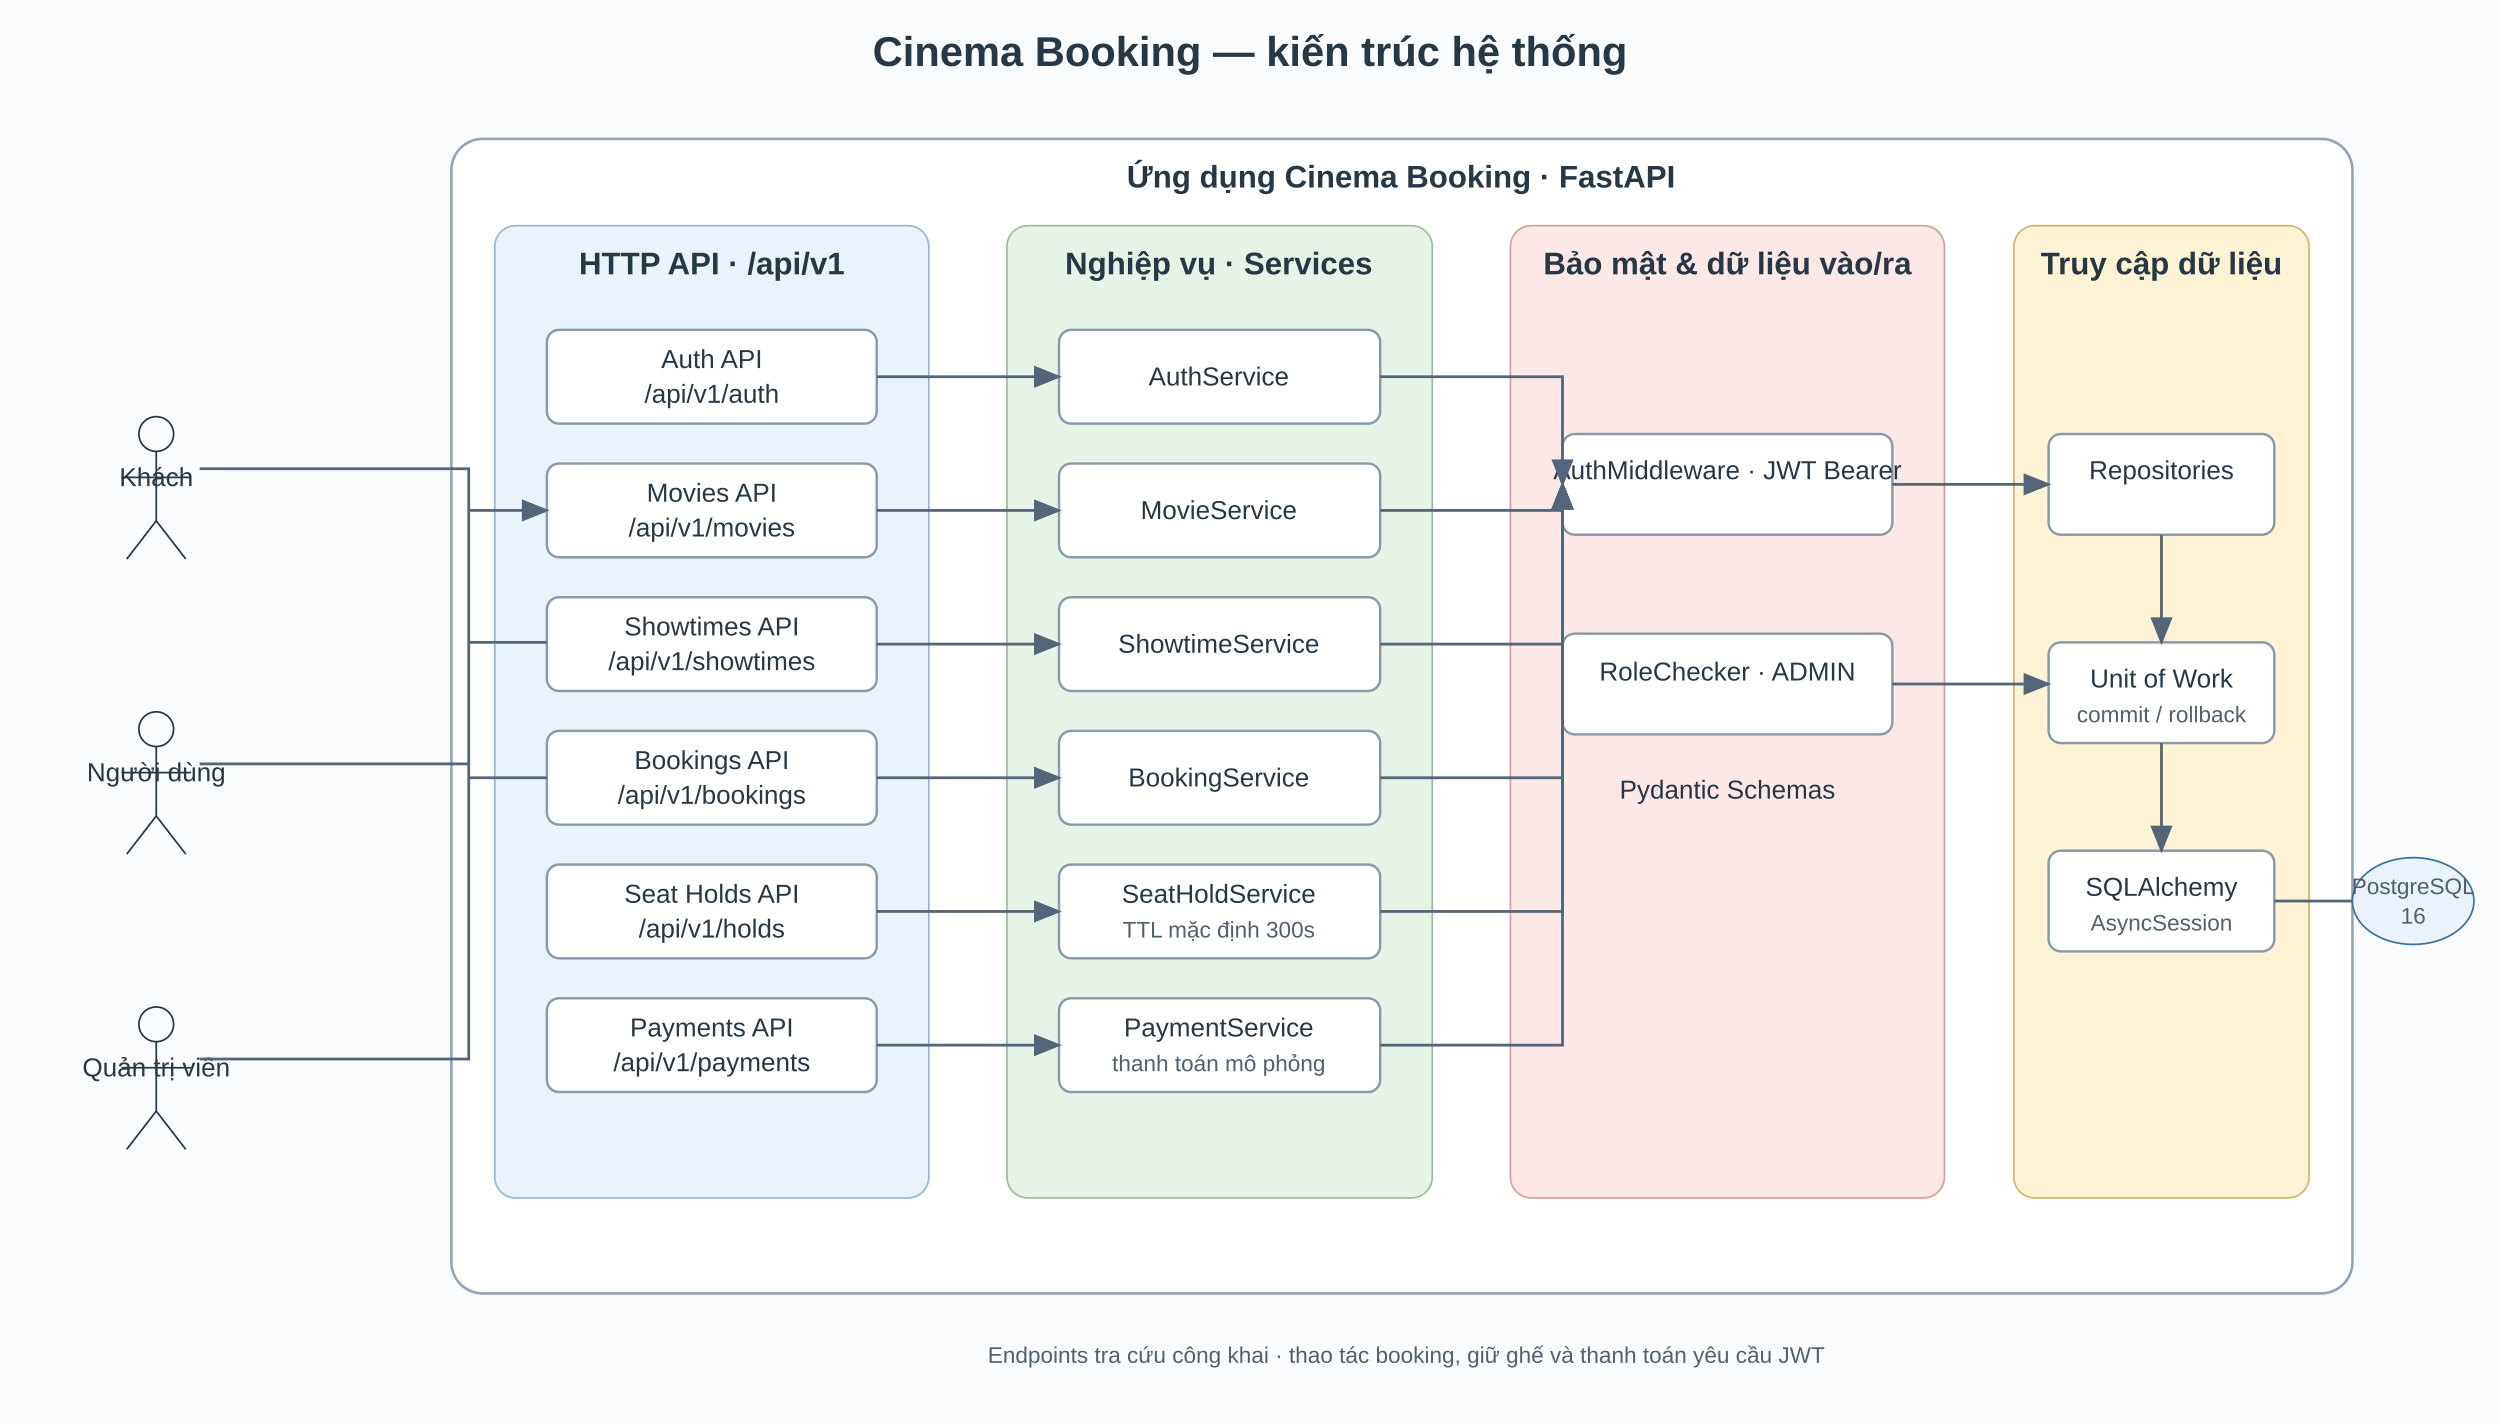
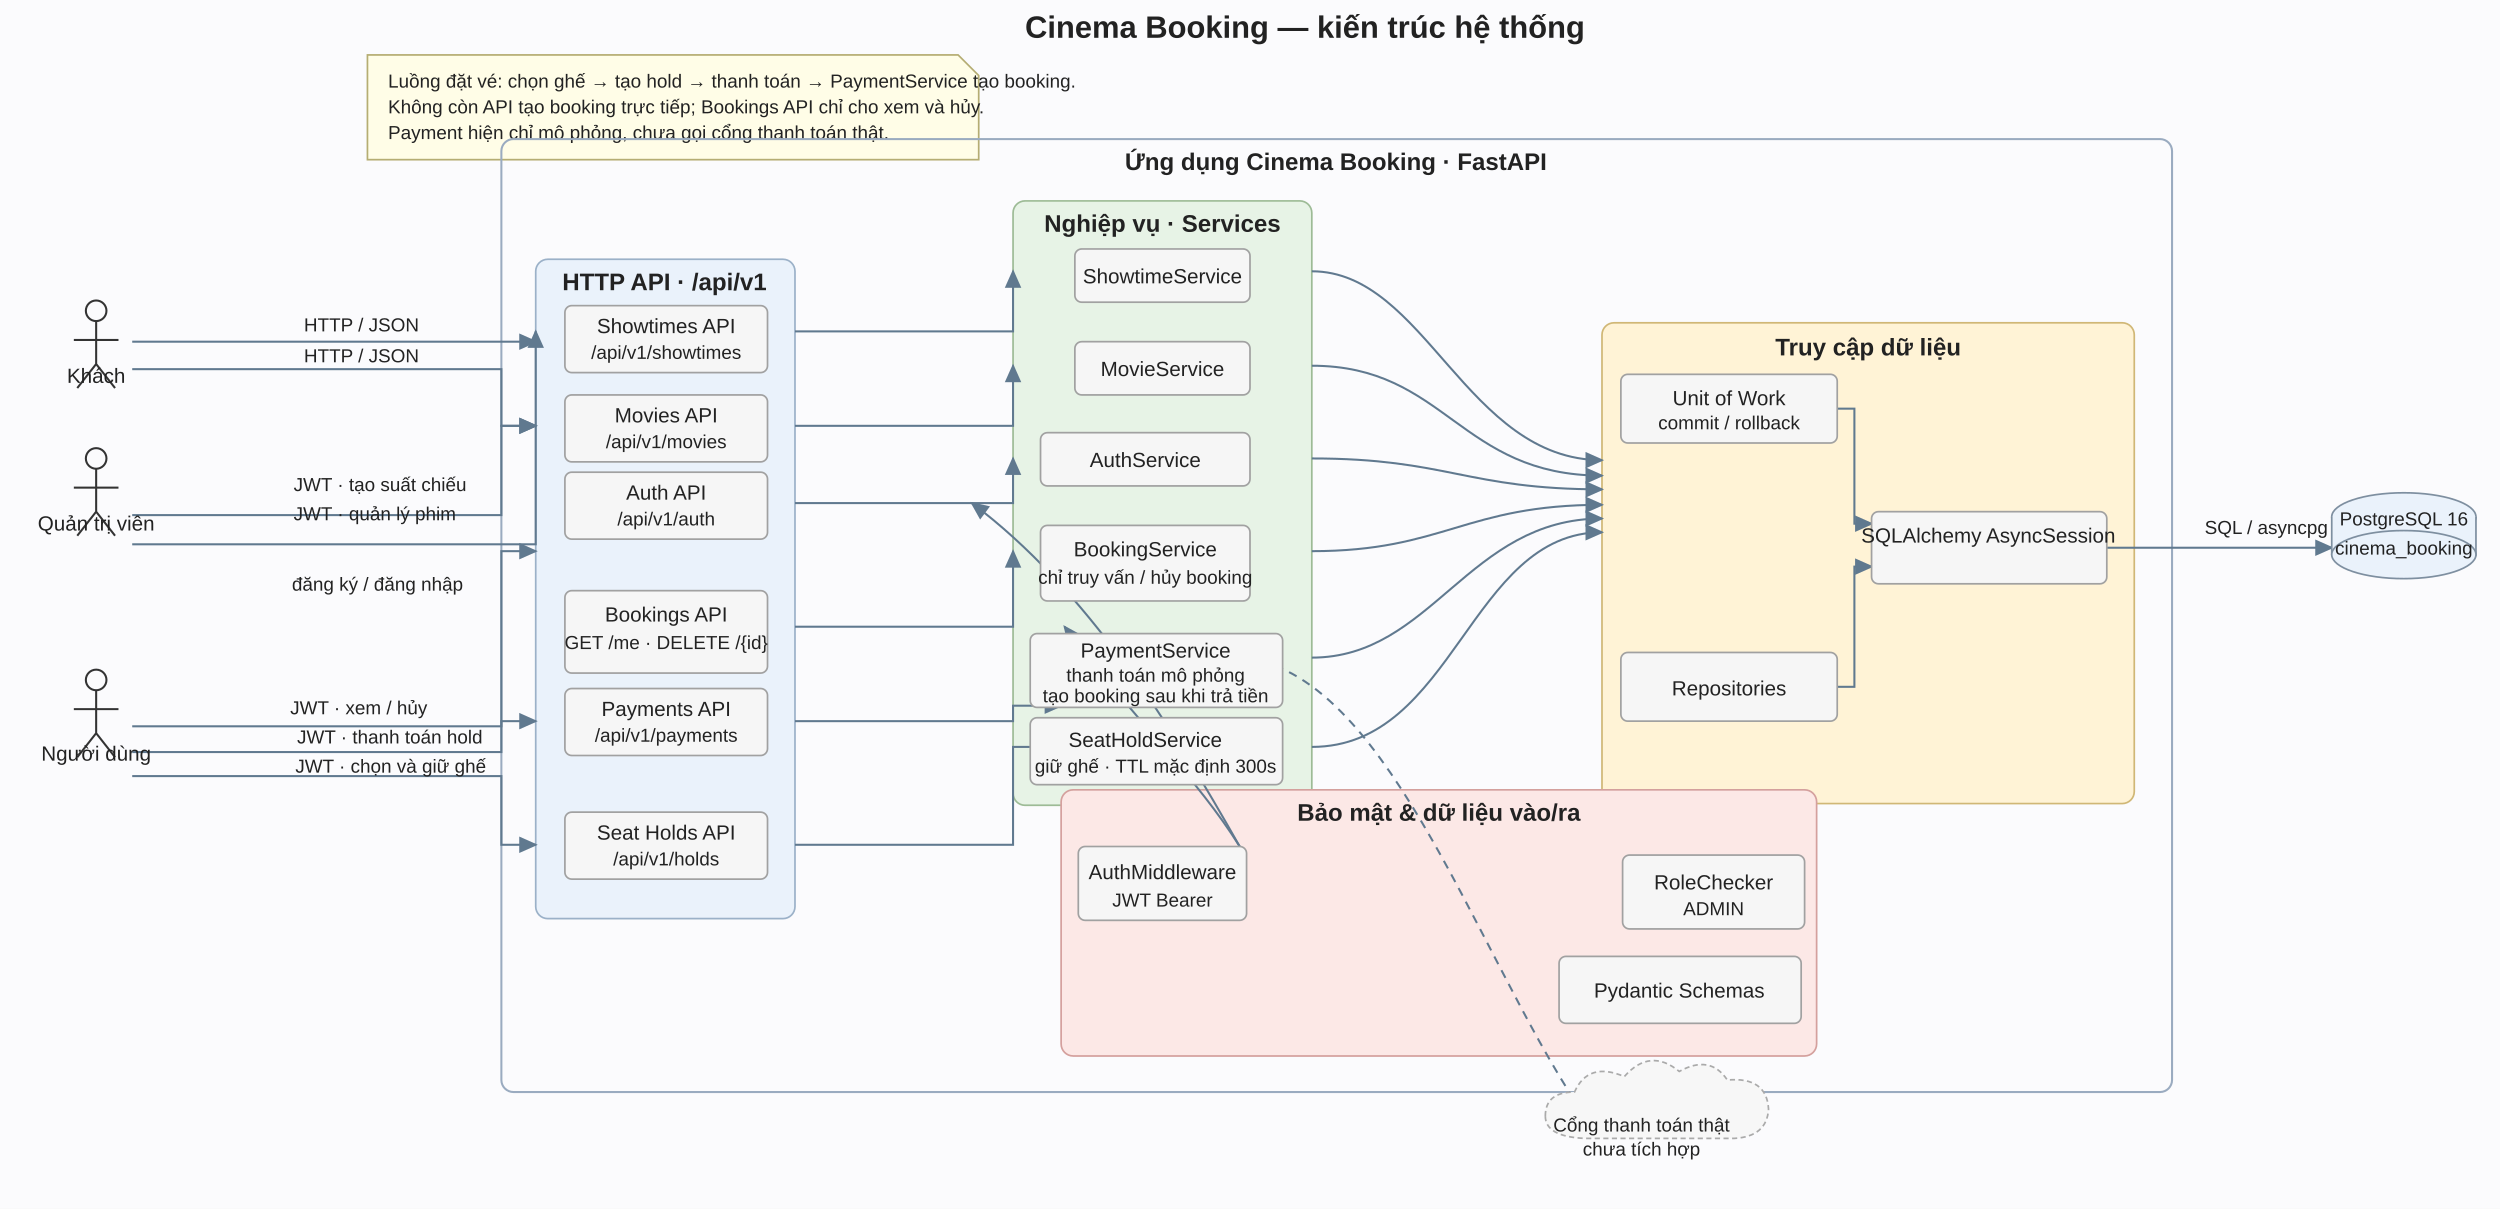
- <svg xmlns="http://www.w3.org/2000/svg" width="1440" height="820" viewBox="0 0 1440 820" role="img" aria-labelledby="title desc">
+ <svg xmlns="http://www.w3.org/2000/svg" width="1456" height="704" viewBox="0 0 1456 704" role="img" aria-labelledby="title desc">
  <defs>
-     <marker id="arrow" markerWidth="10" markerHeight="8" refX="9" refY="4" orient="auto">
-       <path d="M0,0 L10,4 L0,8 z" fill="#526579" />
+     <marker id="arrow" markerWidth="9" markerHeight="8" refX="8" refY="4" orient="auto">
+       <path d="M0 0L9 4L0 8z" fill="#60798f" />
    </marker>
    <style>
-       text{font-family:Arial,sans-serif;fill:#263746}.title{font-size:24px;font-weight:bold}.group{font-size:18px;font-weight:bold}.box{fill:#fff;stroke:#8799aa;stroke-width:1.4}.label{font-size:15px;text-anchor:middle}.small{font-size:13px;fill:#506070;text-anchor:middle}.actor{font-size:15px;text-anchor:middle}.edge{fill:none;stroke:#526579;stroke-width:1.6;marker-end:url(#arrow)}
+       text{font-family:Arial,sans-serif;fill:#222;font-size:12px}.title{font-size:18px;font-weight:bold}.group{font-size:14px;font-weight:bold}.box{fill:#f6f6f6;stroke:#a1a1a1;stroke-width:1}.api{fill:#eaf2fb;stroke:#9bb1c8}.service{fill:#e7f3e6;stroke:#9dbb96}.security{fill:#fce8e6;stroke:#d4a09d}.data{fill:#fff3d6;stroke:#d0b776}.edge{fill:none;stroke:#60798f;stroke-width:1.2;marker-end:url(#arrow)}.dash{stroke-dasharray:5 4}.note{fill:#fffde7;stroke:#b5ad73;stroke-width:1}.small{font-size:11px}.actor{font-size:12px;text-anchor:middle}
    </style>
  </defs>
-   <rect width="1440" height="820" fill="#fafbfd" />
-   <text x="720" y="38" class="title" text-anchor="middle">Cinema Booking — kiến trúc hệ thống</text>
-   <rect x="260" y="80" width="1095" height="665" rx="18" fill="#fff" stroke="#90a3b8" stroke-width="1.5" />
-   <text x="807" y="108" class="group" text-anchor="middle">Ứng dụng Cinema Booking · FastAPI</text>
-   <rect x="285" y="130" width="250" height="560" rx="12" fill="#eaf2fb" stroke="#9bb5ce" />
-   <text x="410" y="158" class="group" text-anchor="middle">HTTP API · /api/v1</text>
-   <rect x="580" y="130" width="245" height="560" rx="12" fill="#e7f3e6" stroke="#9dbd98" />
-   <text x="702" y="158" class="group" text-anchor="middle">Nghiệp vụ · Services</text>
-   <rect x="870" y="130" width="250" height="560" rx="12" fill="#fce8e6" stroke="#d4a09d" />
-   <text x="995" y="158" class="group" text-anchor="middle">Bảo mật &amp; dữ liệu vào/ra</text>
-   <rect x="1160" y="130" width="170" height="560" rx="12" fill="#fff3d6" stroke="#d1b56b" />
-   <text x="1245" y="158" class="group" text-anchor="middle">Truy cập dữ liệu</text>
+   <rect width="1456" height="704" fill="#fbfbfd" />
+   <text x="760" y="22" class="title" text-anchor="middle">Cinema Booking — kiến trúc hệ thống</text>
+   <path class="note" d="M214 32h344l12 12v49H214z" />
+   <text x="226" y="51" class="small">
+     <tspan x="226">Luồng đặt vé: chọn ghế → tạo hold → thanh toán → PaymentService tạo booking.</tspan>
+     <tspan x="226" dy="15">Không còn API tạo booking trực tiếp; Bookings API chỉ cho xem và hủy.</tspan>
+     <tspan x="226" dy="15">Payment hiện chỉ mô phỏng, chưa gọi cổng thanh toán thật.</tspan>
+   </text>
+   <rect x="292" y="81" width="973" height="555" rx="7" fill="none" stroke="#9aabc0" stroke-width="1.2" />
+   <text x="778" y="99" class="group" text-anchor="middle">Ứng dụng Cinema Booking · FastAPI</text>
+   <rect x="312" y="151" width="151" height="384" rx="7" class="api" />
+   <text x="387" y="169" class="group" text-anchor="middle">HTTP API · /api/v1</text>
+   <rect x="590" y="117" width="174" height="352" rx="7" class="service" />
+   <text x="677" y="135" class="group" text-anchor="middle">Nghiệp vụ · Services</text>
+   <rect x="933" y="188" width="310" height="280" rx="7" class="data" />
+   <text x="1088" y="207" class="group" text-anchor="middle">Truy cập dữ liệu</text>
+   <rect x="618" y="460" width="440" height="155" rx="7" class="security" />
+   <text x="838" y="478" class="group" text-anchor="middle">Bảo mật &amp; dữ liệu vào/ra</text>
+   <g class="edge">
+     <path d="M77 199H312" />
+     <path d="M77 215H292V248H312" />
+     <path d="M77 300H292V248H312" />
+     <path d="M77 317H312V193" />
+     <path d="M77 423H292V321H312" />
+     <path d="M77 438H292V420H312" />
+     <path d="M77 452H292V492H312" />
+     <path d="M463 193H590V158" />
+     <path d="M463 248H590V213" />
+     <path d="M463 293H590V267" />
+     <path d="M463 365H590V321" />
+     <path d="M463 420H590V411H618" />
+     <path d="M463 492H590V435H618" />
+     <path d="M764 158C830 158 854 268 933 268" />
+     <path d="M764 213C842 213 850 277 933 277" />
+     <path d="M764 267C843 267 854 285 933 285" />
+     <path d="M764 321C841 321 853 294 933 294" />
+     <path d="M764 383C834 383 855 302 933 302" />
+     <path d="M764 435C847 435 856 310 933 310" />
+     <path d="M1070 238H1080V305H1090" />
+     <path d="M1070 400H1080V330H1090" />
+     <path d="M1227 319H1358" />
+     <path d="M734 385C817 406 868 578 931 661" class="dash" />
+     <path d="M722 493C697 453 664 423 620 365" />
+     <path d="M722 493C683 424 633 343 566 293" />
+   </g>
  <g class="box">
-     <rect x="315" y="190" width="190" height="54" rx="7" />
-     <rect x="315" y="267" width="190" height="54" rx="7" />
-     <rect x="315" y="344" width="190" height="54" rx="7" />
-     <rect x="315" y="421" width="190" height="54" rx="7" />
-     <rect x="315" y="498" width="190" height="54" rx="7" />
-     <rect x="315" y="575" width="190" height="54" rx="7" />
-     <rect x="610" y="190" width="185" height="54" rx="7" />
-     <rect x="610" y="267" width="185" height="54" rx="7" />
-     <rect x="610" y="344" width="185" height="54" rx="7" />
-     <rect x="610" y="421" width="185" height="54" rx="7" />
-     <rect x="610" y="498" width="185" height="54" rx="7" />
-     <rect x="610" y="575" width="185" height="54" rx="7" />
-     <rect x="900" y="250" width="190" height="58" rx="7" />
-     <rect x="900" y="365" width="190" height="58" rx="7" />
-     <rect x="1180" y="250" width="130" height="58" rx="7" />
-     <rect x="1180" y="370" width="130" height="58" rx="7" />
-     <rect x="1180" y="490" width="130" height="58" rx="7" />
+     <rect x="329" y="178" width="118" height="39" rx="4" />
+     <rect x="329" y="230" width="118" height="39" rx="4" />
+     <rect x="329" y="275" width="118" height="39" rx="4" />
+     <rect x="329" y="344" width="118" height="48" rx="4" />
+     <rect x="329" y="401" width="118" height="39" rx="4" />
+     <rect x="329" y="473" width="118" height="39" rx="4" />
+     <rect x="626" y="145" width="102" height="31" rx="4" />
+     <rect x="626" y="199" width="102" height="31" rx="4" />
+     <rect x="606" y="252" width="122" height="31" rx="4" />
+     <rect x="606" y="306" width="122" height="44" rx="4" />
+     <rect x="600" y="369" width="147" height="43" rx="4" />
+     <rect x="600" y="418" width="147" height="39" rx="4" />
+     <rect x="944" y="218" width="126" height="40" rx="4" />
+     <rect x="1090" y="298" width="137" height="42" rx="4" />
+     <rect x="944" y="380" width="126" height="40" rx="4" />
+     <rect x="628" y="493" width="98" height="43" rx="4" />
+     <rect x="945" y="498" width="106" height="43" rx="4" />
+     <rect x="908" y="557" width="141" height="39" rx="4" />
  </g>
-   <g class="label">
-     <text x="410" y="212">Auth API</text>
-     <text x="410" y="232">/api/v1/auth</text>
-     <text x="410" y="289">Movies API</text>
-     <text x="410" y="309">/api/v1/movies</text>
-     <text x="410" y="366">Showtimes API</text>
-     <text x="410" y="386">/api/v1/showtimes</text>
-     <text x="410" y="443">Bookings API</text>
-     <text x="410" y="463">/api/v1/bookings</text>
-     <text x="410" y="520">Seat Holds API</text>
-     <text x="410" y="540">/api/v1/holds</text>
-     <text x="410" y="597">Payments API</text>
-     <text x="410" y="617">/api/v1/payments</text>
-     <text x="702" y="222">AuthService</text>
-     <text x="702" y="299">MovieService</text>
-     <text x="702" y="376">ShowtimeService</text>
-     <text x="702" y="453">BookingService</text>
-     <text x="702" y="520">SeatHoldService</text>
-     <text x="702" y="540" class="small">TTL mặc định 300s</text>
-     <text x="702" y="597">PaymentService</text>
-     <text x="702" y="617" class="small">thanh toán mô phỏng</text>
-     <text x="995" y="276">AuthMiddleware · JWT Bearer</text>
-     <text x="995" y="392">RoleChecker · ADMIN</text>
-     <text x="995" y="460">Pydantic Schemas</text>
-     <text x="1245" y="276">Repositories</text>
-     <text x="1245" y="396">Unit of Work</text>
-     <text x="1245" y="416" class="small">commit / rollback</text>
-     <text x="1245" y="516">SQLAlchemy</text>
-     <text x="1245" y="536" class="small">AsyncSession</text>
+   <g text-anchor="middle">
+     <text x="388" y="194">Showtimes API</text>
+     <text x="388" y="209" class="small">/api/v1/showtimes</text>
+     <text x="388" y="246">Movies API</text>
+     <text x="388" y="261" class="small">/api/v1/movies</text>
+     <text x="388" y="291">Auth API</text>
+     <text x="388" y="306" class="small">/api/v1/auth</text>
+     <text x="388" y="362">Bookings API</text>
+     <text x="388" y="378" class="small">GET /me · DELETE /{id}</text>
+     <text x="388" y="417">Payments API</text>
+     <text x="388" y="432" class="small">/api/v1/payments</text>
+     <text x="388" y="489">Seat Holds API</text>
+     <text x="388" y="504" class="small">/api/v1/holds</text>
+     <text x="677" y="165">ShowtimeService</text>
+     <text x="677" y="219">MovieService</text>
+     <text x="667" y="272">AuthService</text>
+     <text x="667" y="324">BookingService</text>
+     <text x="667" y="340" class="small">chỉ truy vấn / hủy booking</text>
+     <text x="673" y="383">PaymentService</text>
+     <text x="673" y="397" class="small">thanh toán mô phỏng</text>
+     <text x="673" y="409" class="small">tạo booking sau khi trả tiền</text>
+     <text x="667" y="435">SeatHoldService</text>
+     <text x="673" y="450" class="small">giữ ghế · TTL mặc định 300s</text>
+     <text x="1007" y="236">Unit of Work</text>
+     <text x="1007" y="250" class="small">commit / rollback</text>
+     <text x="1158" y="316">SQLAlchemy AsyncSession</text>
+     <text x="1007" y="405">Repositories</text>
+     <text x="677" y="512">AuthMiddleware</text>
+     <text x="677" y="528" class="small">JWT Bearer</text>
+     <text x="998" y="518">RoleChecker</text>
+     <text x="998" y="533" class="small">ADMIN</text>
+     <text x="978" y="581">Pydantic Schemas</text>
  </g>
-   <g class="edge">
-     <path d="M505 217 H610" />
-     <path d="M505 294 H610" />
-     <path d="M505 371 H610" />
-     <path d="M505 448 H610" />
-     <path d="M505 525 H610" />
-     <path d="M505 602 H610" />
-     <path d="M795 217 H900 V279" />
-     <path d="M795 294 H900 V279" />
-     <path d="M795 371 H900 V279" />
-     <path d="M795 448 H900 V279" />
-     <path d="M795 525 H900 V279" />
-     <path d="M795 602 H900 V279" />
-     <path d="M1090 279 H1180" />
-     <path d="M1090 394 H1180" />
-     <path d="M1245 308 V370" />
-     <path d="M1245 428 V490" />
-     <path d="M1310 519 H1380" />
+   <g stroke="#333" fill="none" stroke-width="1.2">
+     <circle cx="56" cy="181" r="6" />
+     <path d="M56 187v25m-13-14h26m-13 14-11 14m11-14 11 14" />
+     <circle cx="56" cy="267" r="6" />
+     <path d="M56 273v25m-13-14h26m-13 14-11 14m11-14 11 14" />
+     <circle cx="56" cy="396" r="6" />
+     <path d="M56 402v25m-13-14h26m-13 14-11 14m11-14 11 14" />
  </g>
-   <ellipse cx="1390" cy="519" rx="35" ry="25" fill="#eaf2fb" stroke="#39739d" />
-   <text x="1390" y="515" class="small">PostgreSQL</text>
-   <text x="1390" y="532" class="small">16</text>
-   <text x="90" y="280" class="actor">Khách</text>
-   <text x="90" y="450" class="actor">Người dùng</text>
-   <text x="90" y="620" class="actor">Quản trị viên</text>
-   <circle cx="90" cy="250" r="10" fill="none" stroke="#263746" />
-   <path d="M90 260v40m-20-25h40m-20 25-17 22m17-22 17 22" stroke="#263746" fill="none" />
-   <circle cx="90" cy="420" r="10" fill="none" stroke="#263746" />
-   <path d="M90 430v40m-20-25h40m-20 25-17 22m17-22 17 22" stroke="#263746" fill="none" />
-   <circle cx="90" cy="590" r="10" fill="none" stroke="#263746" />
-   <path d="M90 600v40m-20-25h40m-20 25-17 22m17-22 17 22" stroke="#263746" fill="none" />
-   <path d="M115 270 H270 V370 H315 M115 440 H270 V448 H315 M115 610 H270 V294 H315" class="edge" />
-   <text x="810" y="785" class="small">Endpoints tra cứu công khai · thao tác booking, giữ ghế và thanh toán yêu cầu JWT</text>
+   <text x="56" y="223" class="actor">Khách</text>
+   <text x="56" y="309" class="actor">Quản trị viên</text>
+   <text x="56" y="443" class="actor">Người dùng</text>
+   <text x="177" y="193" class="small">HTTP / JSON</text>
+   <text x="177" y="211" class="small">HTTP / JSON</text>
+   <text x="171" y="286" class="small">JWT · tạo suất chiếu</text>
+   <text x="171" y="303" class="small">JWT · quản lý phim</text>
+   <text x="170" y="344" class="small">đăng ký / đăng nhập</text>
+   <text x="169" y="416" class="small">JWT · xem / hủy</text>
+   <text x="173" y="433" class="small">JWT · thanh toán hold</text>
+   <text x="172" y="450" class="small">JWT · chọn và giữ ghế</text>
+   <ellipse cx="1400" cy="301" rx="42" ry="14" fill="#eaf2fb" stroke="#7e8fa0" />
+   <path d="M1358 301v22c0 8 84 8 84 0v-22" fill="#eaf2fb" stroke="#7e8fa0" />
+   <ellipse cx="1400" cy="323" rx="42" ry="14" fill="#eaf2fb" stroke="#7e8fa0" />
+   <text x="1400" y="306" text-anchor="middle" class="small">PostgreSQL 16</text>
+   <text x="1400" y="323" text-anchor="middle" class="small">cinema_booking</text>
+   <text x="1284" y="311" class="small">SQL / asyncpg</text>
+   <path d="M900 650q0-14 17-14q8-18 29-9q15-17 32-3q18-10 28 5q23-2 24 17q-1 16-20 17h-87q-23-1-23-13z" fill="#f7f7f7" stroke="#aaa" stroke-dasharray="3 2" />
+   <text x="956" y="659" text-anchor="middle" class="small">Cổng thanh toán thật</text>
+   <text x="956" y="673" text-anchor="middle" class="small">chưa tích hợp</text>
</svg>
